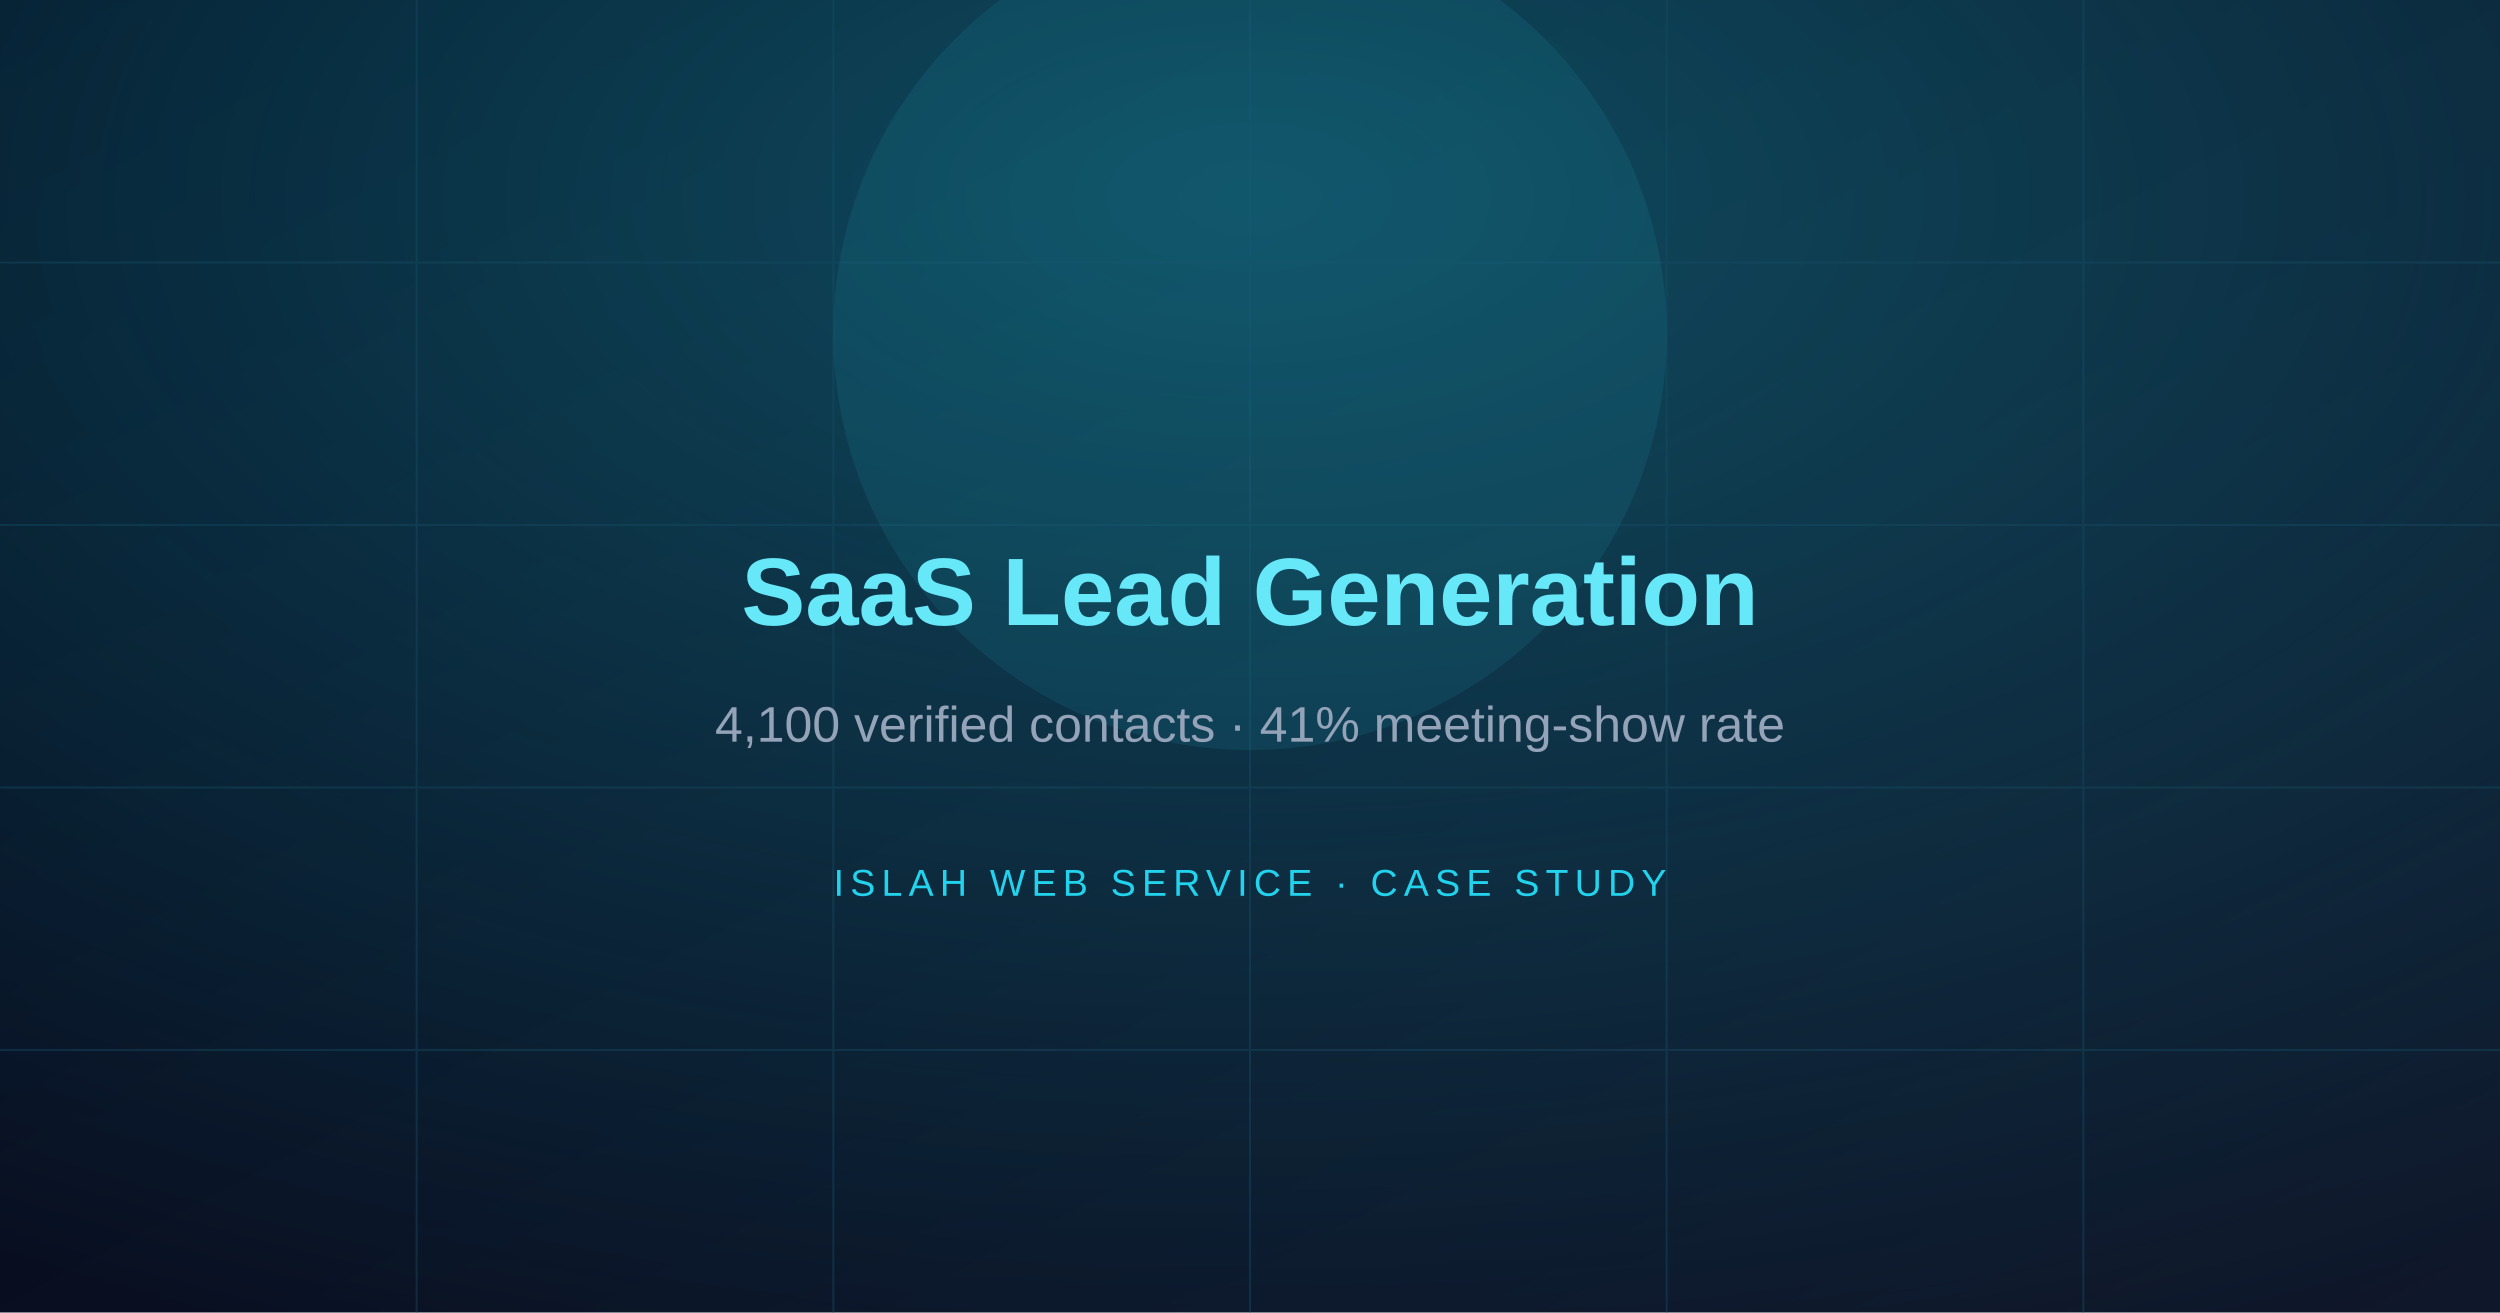
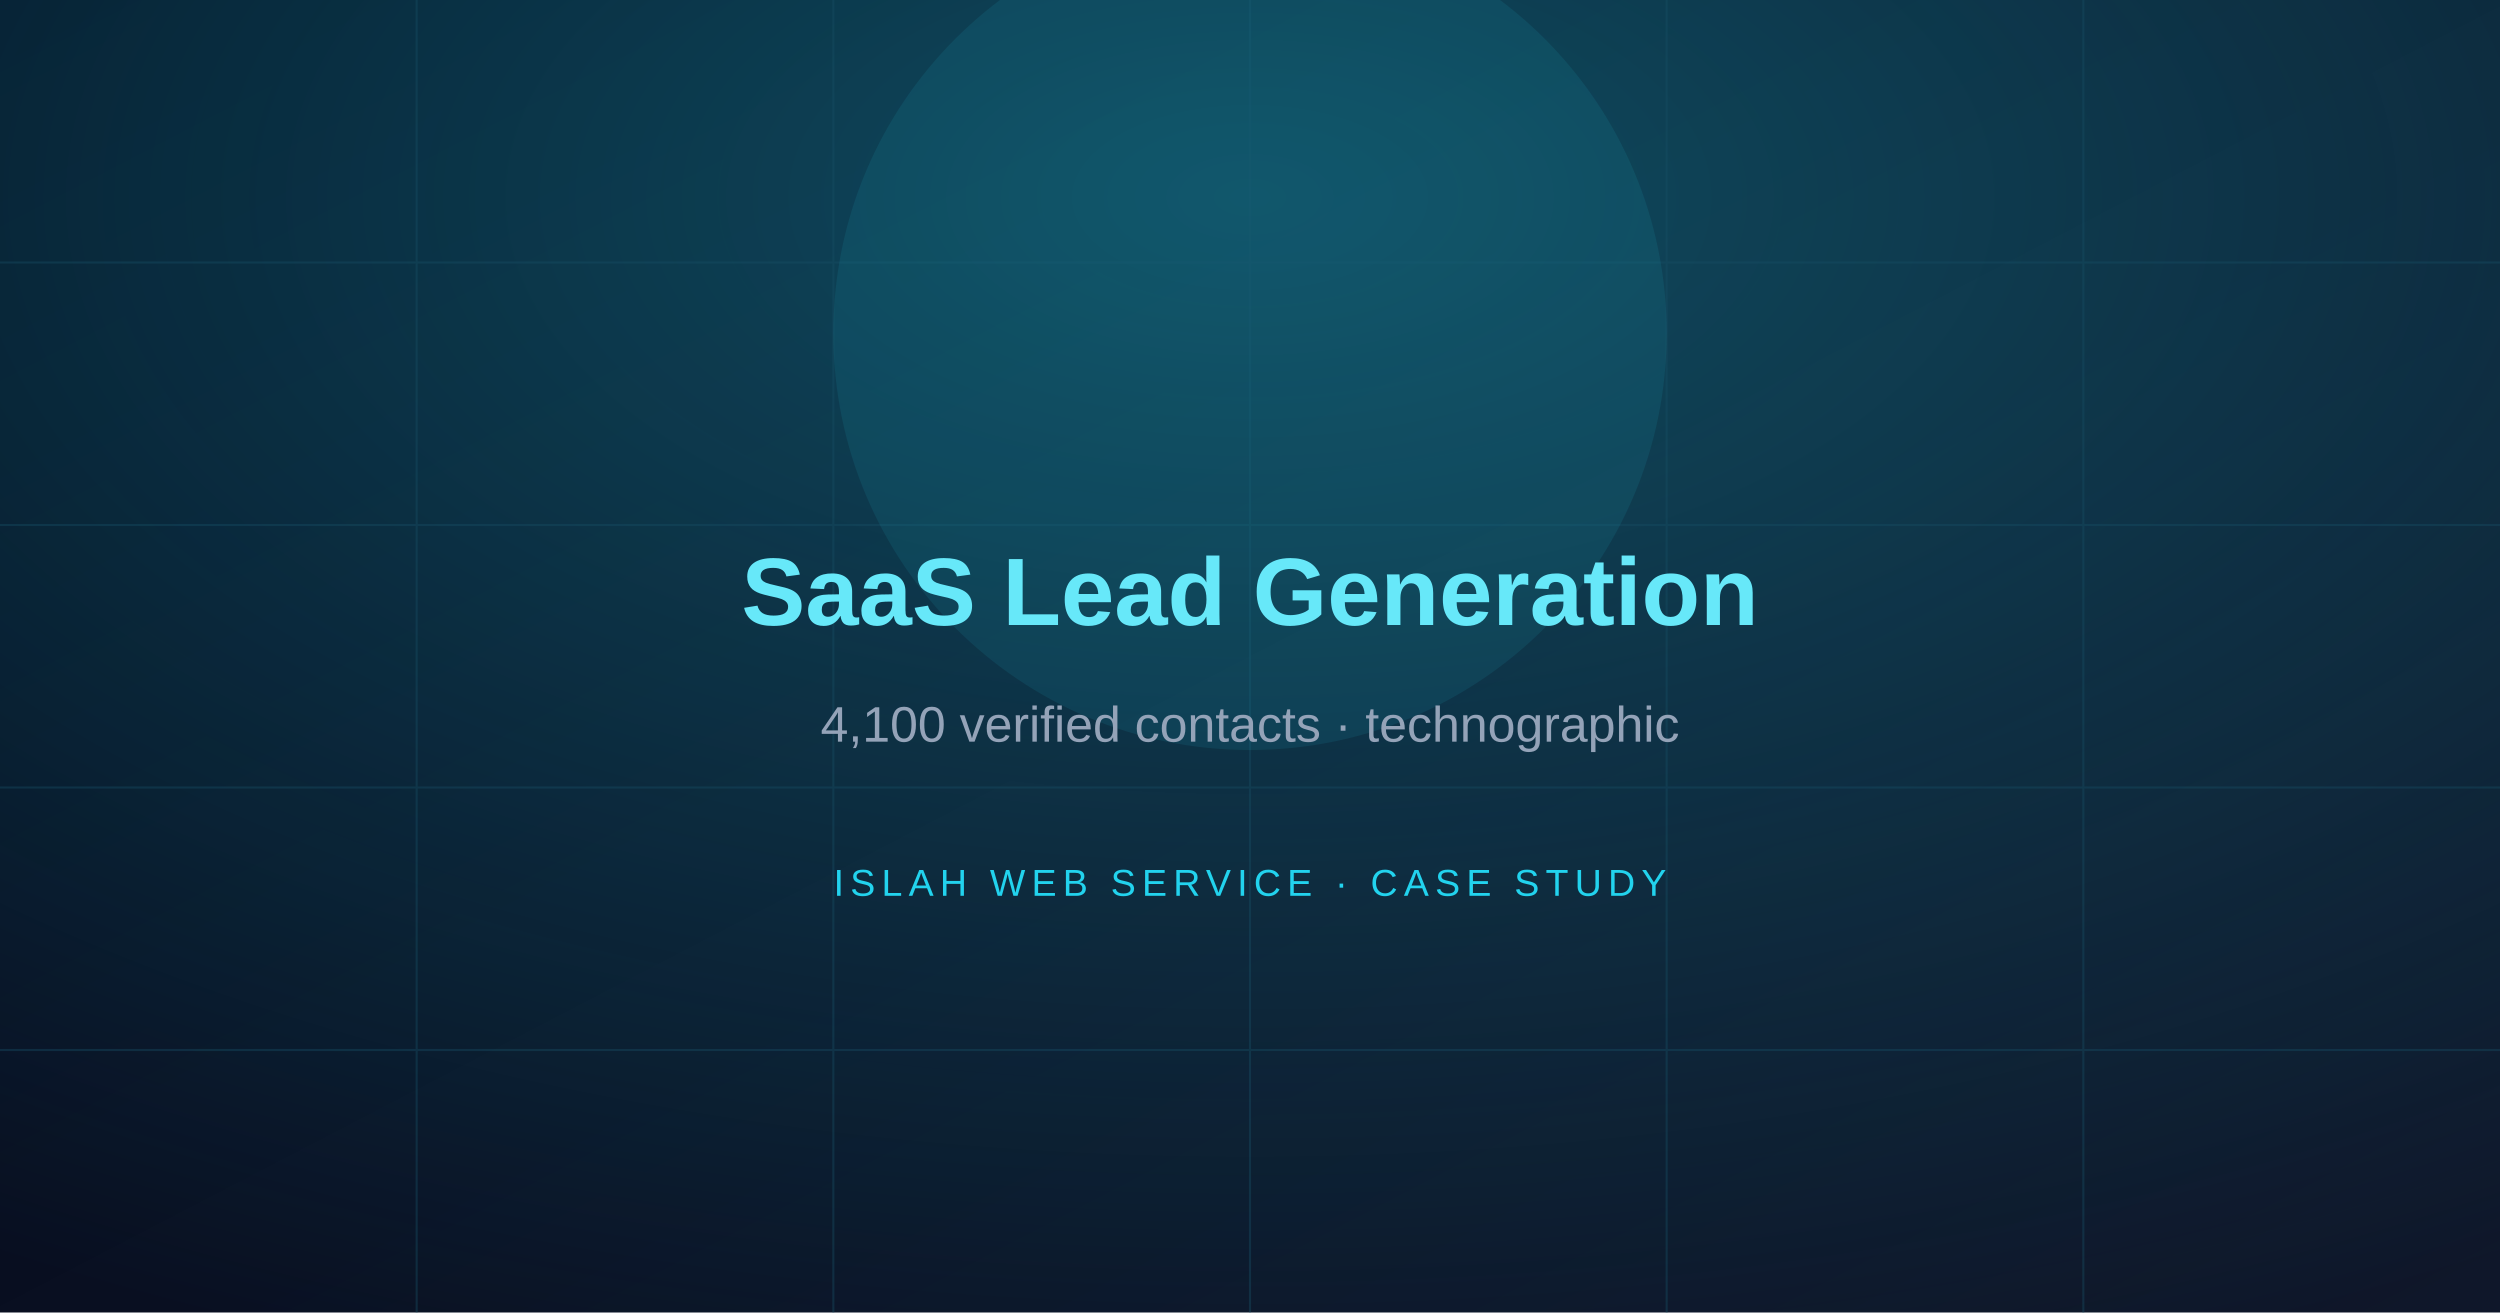
<svg xmlns="http://www.w3.org/2000/svg" width="1200" height="630" viewBox="0 0 1200 630" role="img" aria-label="SaaS Lead Generation case study">
  <defs>
    <linearGradient id="bg" x1="0" y1="0" x2="1" y2="1">
      <stop offset="0" stop-color="#020617" />
      <stop offset="1" stop-color="#0f172a" />
    </linearGradient>
    <radialGradient id="glow" cx="0.5" cy="0.15" r="0.95">
      <stop offset="0" stop-color="rgba(34,211,238,0.32)" />
      <stop offset="1" stop-color="rgba(34,211,238,0)" />
    </radialGradient>
  </defs>
  <rect width="1200" height="630" fill="url(#bg)" />
  <rect width="1200" height="630" fill="url(#glow)" />
  <g stroke="#164e63" stroke-width="1" opacity="0.4">
    <line x1="0" y1="126" x2="1200" y2="126" />
    <line x1="0" y1="252" x2="1200" y2="252" />
    <line x1="0" y1="378" x2="1200" y2="378" />
    <line x1="0" y1="504" x2="1200" y2="504" />
    <line x1="200" y1="0" x2="200" y2="630" />
    <line x1="400" y1="0" x2="400" y2="630" />
    <line x1="600" y1="0" x2="600" y2="630" />
    <line x1="800" y1="0" x2="800" y2="630" />
    <line x1="1000" y1="0" x2="1000" y2="630" />
  </g>
  <circle cx="600" cy="160" r="200" fill="rgba(34,211,238,0.09)" />
  <text x="600" y="300" font-family="Arial, Helvetica, sans-serif" font-size="46" font-weight="bold" fill="#67e8f9" text-anchor="middle">SaaS Lead Generation</text>
-   <text x="600" y="356" font-family="Arial, Helvetica, sans-serif" font-size="24" fill="#94a3b8" text-anchor="middle">4,100 verified contacts · 41% meeting-show rate</text>
+   <text x="600" y="356" font-family="Arial, Helvetica, sans-serif" font-size="24" fill="#94a3b8" text-anchor="middle">4,100 verified contacts · technographic</text>
  <text x="600" y="430" font-family="Arial, Helvetica, sans-serif" font-size="18" letter-spacing="3" fill="#22d3ee" text-anchor="middle">ISLAH WEB SERVICE · CASE STUDY</text>
</svg>
